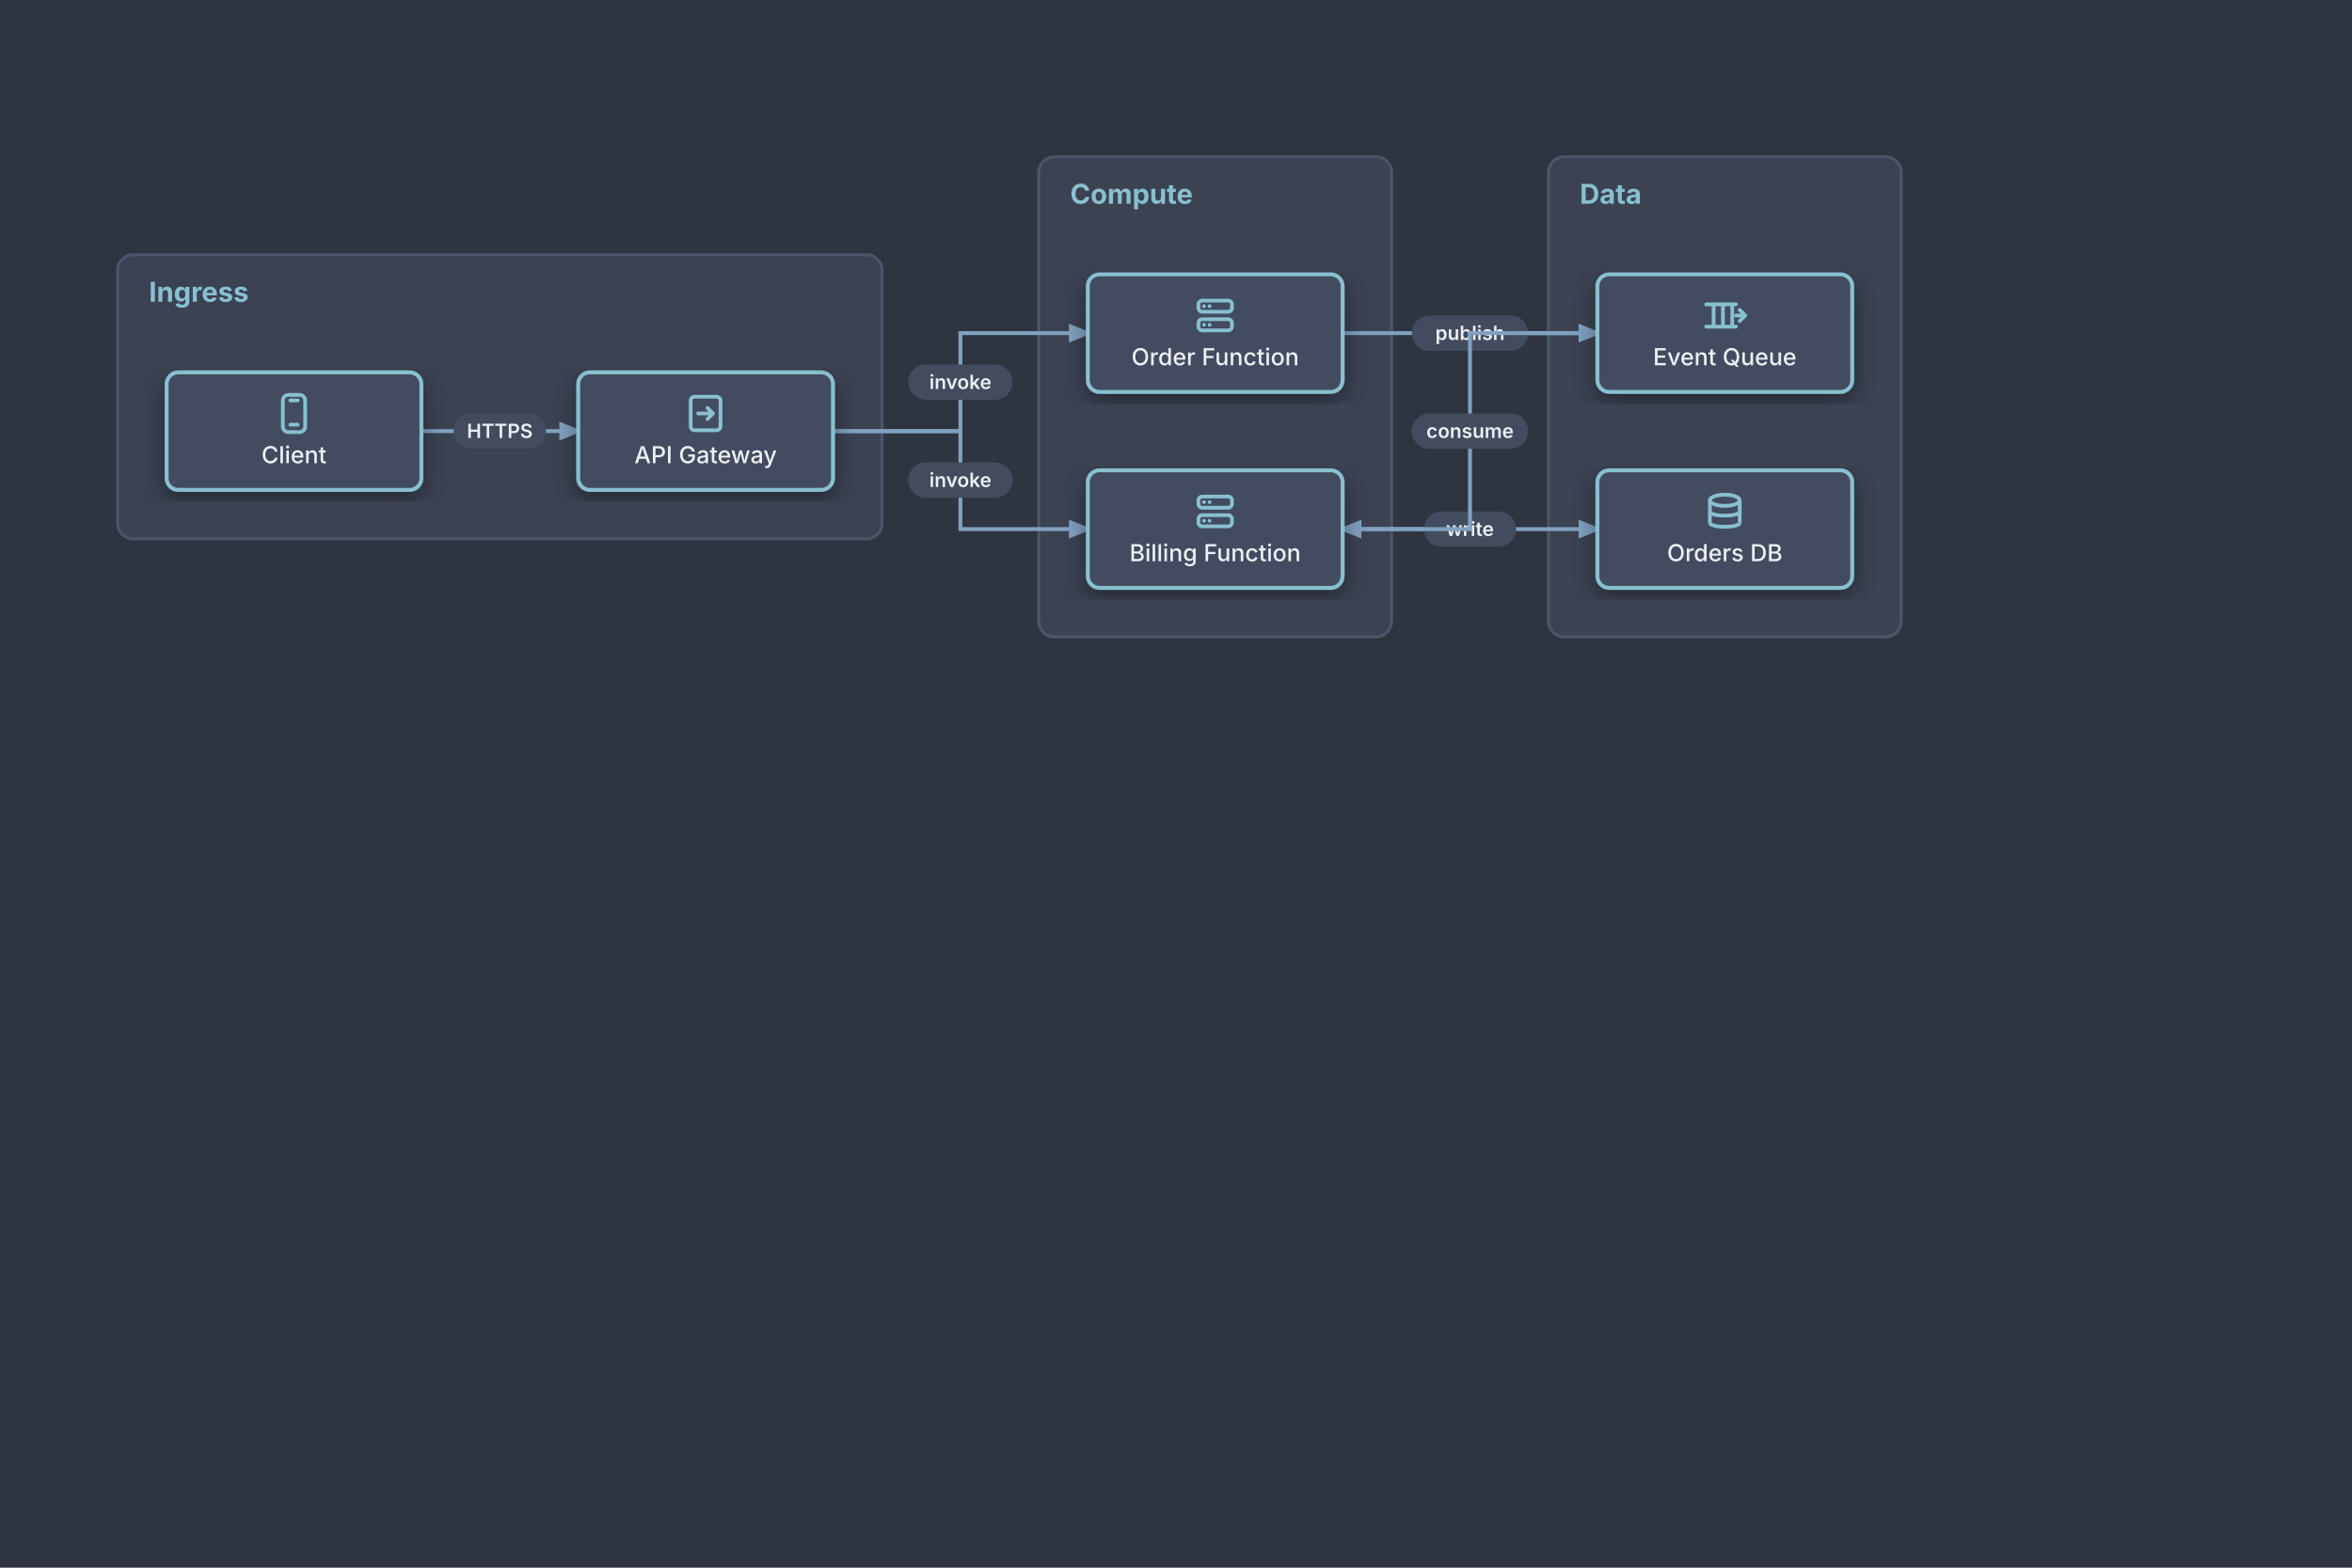
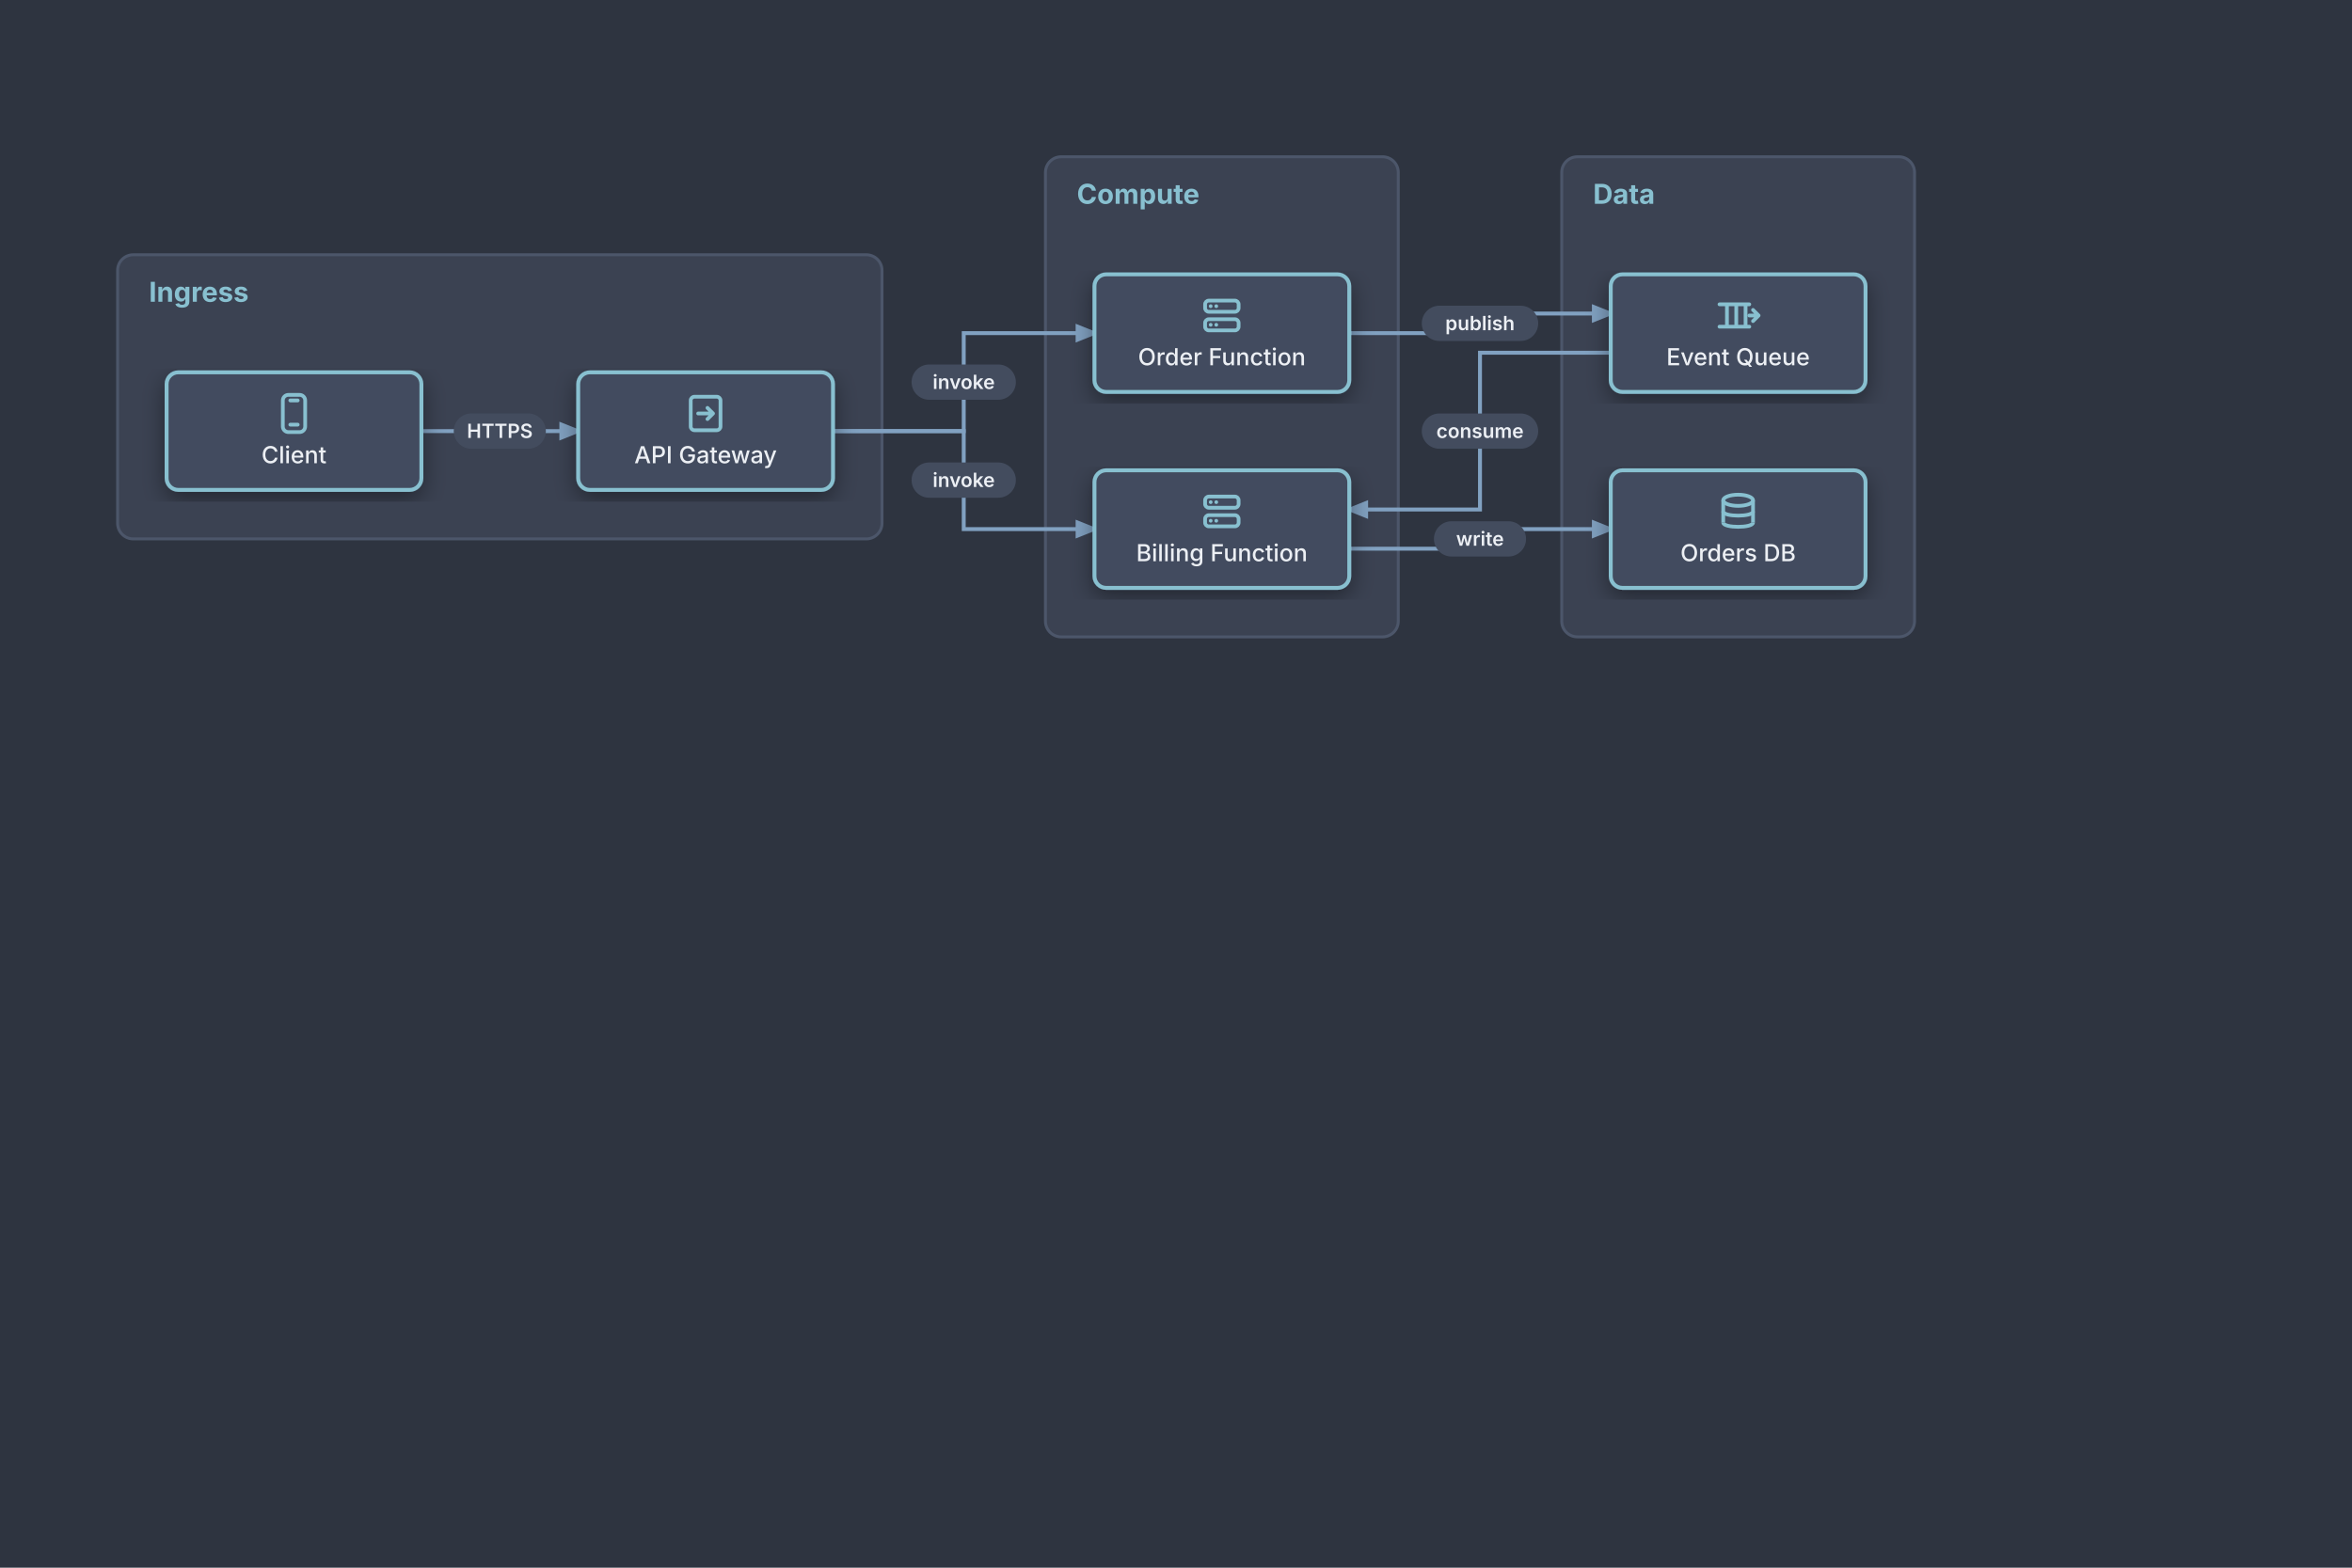
<svg xmlns="http://www.w3.org/2000/svg" viewBox="0 0 1200 800" width="1200" height="800">
  <defs>
    <marker id="arrow" viewBox="0 0 10 10" refX="8" refY="5" markerWidth="6" markerHeight="6" orient="auto-start-reverse">
      <path d="M 0 1 L 10 5 L 0 9 z" fill="#88C0D0" />
    </marker>
    <marker id="arrow-tail" viewBox="0 0 10 10" refX="2" refY="5" markerWidth="6" markerHeight="6" orient="auto">
      <path d="M 10 1 L 0 5 L 10 9 z" fill="#88C0D0" />
    </marker>
    <marker id="arrow-81A1C1" viewBox="0 0 10 10" refX="8" refY="5" markerWidth="6" markerHeight="6" orient="auto-start-reverse">
      <path d="M 0 1 L 10 5 L 0 9 z" fill="#81A1C1" />
    </marker>
    <marker id="arrow-81A1C1-tail" viewBox="0 0 10 10" refX="2" refY="5" markerWidth="6" markerHeight="6" orient="auto">
      <path d="M 10 1 L 0 5 L 10 9 z" fill="#81A1C1" />
    </marker>
    <filter id="shadow" x="-10%" y="-10%" width="120%" height="120%">
      <feDropShadow dx="0" dy="4" stdDeviation="6" flood-color="#000000" flood-opacity="0.4" />
    </filter>
  </defs>
  <rect width="100%" height="100%" fill="#2E3440" />
  <g id="group_1">
    <rect x="60.0" y="130.0" width="390.0" height="145.0" rx="8" fill="#3B4252" stroke="#4C566A" stroke-width="1.5" />
    <text x="76.0" y="154.0" fill="#88C0D0" font-family="Inter, -apple-system, BlinkMacSystemFont, 'Segoe UI', Roboto, sans-serif" font-size="14" font-weight="bold">Ingress</text>
  </g>
  <g id="group_4">
-     <rect x="530.0" y="80.0" width="180.0" height="245.0" rx="8" fill="#3B4252" stroke="#4C566A" stroke-width="1.5" />
-     <text x="546.0" y="104.0" fill="#88C0D0" font-family="Inter, -apple-system, BlinkMacSystemFont, 'Segoe UI', Roboto, sans-serif" font-size="14" font-weight="bold">Compute</text>
+     <rect x="533.4" y="80.0" width="180.0" height="245.0" rx="8" fill="#3B4252" stroke="#4C566A" stroke-width="1.5" />
+     <text x="549.4" y="104.0" fill="#88C0D0" font-family="Inter, -apple-system, BlinkMacSystemFont, 'Segoe UI', Roboto, sans-serif" font-size="14" font-weight="bold">Compute</text>
  </g>
  <g id="group_7">
-     <rect x="790.0" y="80.0" width="180.0" height="245.0" rx="8" fill="#3B4252" stroke="#4C566A" stroke-width="1.5" />
-     <text x="806.0" y="104.0" fill="#88C0D0" font-family="Inter, -apple-system, BlinkMacSystemFont, 'Segoe UI', Roboto, sans-serif" font-size="14" font-weight="bold">Data</text>
+     <rect x="796.8" y="80.0" width="180.0" height="245.0" rx="8" fill="#3B4252" stroke="#4C566A" stroke-width="1.5" />
+     <text x="812.8" y="104.0" fill="#88C0D0" font-family="Inter, -apple-system, BlinkMacSystemFont, 'Segoe UI', Roboto, sans-serif" font-size="14" font-weight="bold">Data</text>
  </g>
  <path d="M 215.0 220.0 L 295.0 220.0" fill="none" stroke="#81A1C1" stroke-width="2" marker-end="url(#arrow-81A1C1)" />
  <g class="badge">
    <rect x="231.5" y="211.0" width="47.0" height="18.0" rx="9.0" fill="#434C5E" />
    <text x="255.0" y="223.5" fill="#ECEFF4" font-size="10.0" font-family="Inter, -apple-system, BlinkMacSystemFont, 'Segoe UI', Roboto, sans-serif" font-weight="600" text-anchor="middle">HTTPS</text>
  </g>
-   <path d="M 425.0 220.0 L 490.0 220.0 L 490.0 170.0 L 555.0 170.0" fill="none" stroke="#81A1C1" stroke-width="2" marker-end="url(#arrow-81A1C1)" />
+   <path d="M 425.0 220.0 L 491.7 220.0 L 491.7 170.0 L 558.4 170.0" fill="none" stroke="#81A1C1" stroke-width="2" marker-end="url(#arrow-81A1C1)" />
  <g class="badge">
-     <rect x="463.4" y="186.0" width="53.2" height="18.0" rx="9.0" fill="#434C5E" />
-     <text x="490.0" y="198.5" fill="#ECEFF4" font-size="10.0" font-family="Inter, -apple-system, BlinkMacSystemFont, 'Segoe UI', Roboto, sans-serif" font-weight="600" text-anchor="middle">invoke</text>
+     <rect x="465.1" y="186.0" width="53.2" height="18.0" rx="9.0" fill="#434C5E" />
+     <text x="491.7" y="198.5" fill="#ECEFF4" font-size="10.0" font-family="Inter, -apple-system, BlinkMacSystemFont, 'Segoe UI', Roboto, sans-serif" font-weight="600" text-anchor="middle">invoke</text>
  </g>
-   <path d="M 425.0 220.0 L 490.0 220.0 L 490.0 270.0 L 555.0 270.0" fill="none" stroke="#81A1C1" stroke-width="2" marker-end="url(#arrow-81A1C1)" />
+   <path d="M 425.0 220.0 L 491.7 220.0 L 491.7 270.0 L 558.4 270.0" fill="none" stroke="#81A1C1" stroke-width="2" marker-end="url(#arrow-81A1C1)" />
  <g class="badge">
-     <rect x="463.4" y="236.0" width="53.2" height="18.0" rx="9.0" fill="#434C5E" />
-     <text x="490.0" y="248.5" fill="#ECEFF4" font-size="10.0" font-family="Inter, -apple-system, BlinkMacSystemFont, 'Segoe UI', Roboto, sans-serif" font-weight="600" text-anchor="middle">invoke</text>
+     <rect x="465.1" y="236.0" width="53.2" height="18.0" rx="9.0" fill="#434C5E" />
+     <text x="491.7" y="248.5" fill="#ECEFF4" font-size="10.0" font-family="Inter, -apple-system, BlinkMacSystemFont, 'Segoe UI', Roboto, sans-serif" font-weight="600" text-anchor="middle">invoke</text>
  </g>
-   <path d="M 685.0 170.0 L 815.0 170.0" fill="none" stroke="#81A1C1" stroke-width="2" marker-end="url(#arrow-81A1C1)" />
+   <path d="M 688.4 170.0 L 755.1 170.0 L 755.1 160.0 L 821.8 160.0" fill="none" stroke="#81A1C1" stroke-width="2" marker-end="url(#arrow-81A1C1)" />
  <g class="badge">
-     <rect x="720.3" y="161.0" width="59.4" height="18.0" rx="9.0" fill="#434C5E" />
-     <text x="750.0" y="173.5" fill="#ECEFF4" font-size="10.0" font-family="Inter, -apple-system, BlinkMacSystemFont, 'Segoe UI', Roboto, sans-serif" font-weight="600" text-anchor="middle">publish</text>
+     <rect x="725.4" y="156.0" width="59.4" height="18.0" rx="9.0" fill="#434C5E" />
+     <text x="755.1" y="168.5" fill="#ECEFF4" font-size="10.0" font-family="Inter, -apple-system, BlinkMacSystemFont, 'Segoe UI', Roboto, sans-serif" font-weight="600" text-anchor="middle">publish</text>
  </g>
-   <path d="M 685.0 270.0 L 815.0 270.0" fill="none" stroke="#81A1C1" stroke-width="2" marker-end="url(#arrow-81A1C1)" />
+   <path d="M 688.4 280.0 L 755.1 280.0 L 755.1 270.0 L 821.8 270.0" fill="none" stroke="#81A1C1" stroke-width="2" marker-end="url(#arrow-81A1C1)" />
  <g class="badge">
-     <rect x="726.5" y="261.0" width="47.0" height="18.0" rx="9.0" fill="#434C5E" />
-     <text x="750.0" y="273.5" fill="#ECEFF4" font-size="10.0" font-family="Inter, -apple-system, BlinkMacSystemFont, 'Segoe UI', Roboto, sans-serif" font-weight="600" text-anchor="middle">write</text>
+     <rect x="731.6" y="266.0" width="47.0" height="18.0" rx="9.0" fill="#434C5E" />
+     <text x="755.1" y="278.5" fill="#ECEFF4" font-size="10.0" font-family="Inter, -apple-system, BlinkMacSystemFont, 'Segoe UI', Roboto, sans-serif" font-weight="600" text-anchor="middle">write</text>
  </g>
-   <path d="M 815.0 170.0 L 750.0 170.0 L 750.0 270.0 L 685.0 270.0" fill="none" stroke="#81A1C1" stroke-width="2" marker-end="url(#arrow-81A1C1)" />
+   <path d="M 821.8 180.0 L 755.1 180.0 L 755.1 260.0 L 688.4 260.0" fill="none" stroke="#81A1C1" stroke-width="2" marker-end="url(#arrow-81A1C1)" />
  <g class="badge">
-     <rect x="720.3" y="211.0" width="59.4" height="18.0" rx="9.0" fill="#434C5E" />
-     <text x="750.0" y="223.5" fill="#ECEFF4" font-size="10.0" font-family="Inter, -apple-system, BlinkMacSystemFont, 'Segoe UI', Roboto, sans-serif" font-weight="600" text-anchor="middle">consume</text>
+     <rect x="725.4" y="211.0" width="59.4" height="18.0" rx="9.0" fill="#434C5E" />
+     <text x="755.1" y="223.5" fill="#ECEFF4" font-size="10.0" font-family="Inter, -apple-system, BlinkMacSystemFont, 'Segoe UI', Roboto, sans-serif" font-weight="600" text-anchor="middle">consume</text>
  </g>
  <g id="shape_2" filter="url(#shadow)">
    <rect x="85.0" y="190.0" width="130.0" height="60.0" rx="6.0" fill="#434C5E" stroke="#88C0D0" stroke-width="2.0" />
    <g class="icon icon-mobile" transform="translate(138.6, 199.6) scale(0.95)">
      <rect x="6" y="2" width="12" height="20" rx="3" fill="none" stroke="#88C0D0" stroke-width="2.0" />
      <line x1="10" y1="18" x2="14" y2="18" stroke="#88C0D0" stroke-width="2.0" stroke-linecap="round" />
      <line x1="10" y1="5" x2="14" y2="5" stroke="#88C0D0" stroke-width="2.0" stroke-linecap="round" />
    </g>
    <text x="150.0" y="236.4" text-anchor="middle" fill="#ECEFF4" font-family="Inter, -apple-system, BlinkMacSystemFont, 'Segoe UI', Roboto, sans-serif" font-size="12" font-weight="500">Client</text>
  </g>
  <g id="shape_3" filter="url(#shadow)">
    <rect x="295.0" y="190.0" width="130.0" height="60.0" rx="6.0" fill="#434C5E" stroke="#88C0D0" stroke-width="2.0" />
    <g class="icon icon-api_gateway" transform="translate(348.6, 199.6) scale(0.95)">
      <rect x="4" y="3" width="16" height="18" rx="2" fill="none" stroke="#88C0D0" stroke-width="2.0" />
      <path d="M 8 12 H 16 M 13 9 L 16 12 L 13 15" fill="none" stroke="#88C0D0" stroke-width="2.0" stroke-linecap="round" stroke-linejoin="round" />
    </g>
    <text x="360.0" y="236.4" text-anchor="middle" fill="#ECEFF4" font-family="Inter, -apple-system, BlinkMacSystemFont, 'Segoe UI', Roboto, sans-serif" font-size="12" font-weight="500">API Gateway</text>
  </g>
  <g id="shape_5" filter="url(#shadow)">
-     <rect x="555.0" y="140.0" width="130.0" height="60.0" rx="6.0" fill="#434C5E" stroke="#88C0D0" stroke-width="2.0" />
-     <g class="icon icon-server" transform="translate(608.6, 149.6) scale(0.95)">
+     <rect x="558.4" y="140.0" width="130.0" height="60.0" rx="6.0" fill="#434C5E" stroke="#88C0D0" stroke-width="2.0" />
+     <g class="icon icon-server" transform="translate(612.0, 149.6) scale(0.95)">
      <rect x="3" y="4" width="18" height="6" rx="2" fill="none" stroke="#88C0D0" stroke-width="2.0" />
      <rect x="3" y="14" width="18" height="6" rx="2" fill="none" stroke="#88C0D0" stroke-width="2.0" />
      <circle cx="6" cy="7" r="1" fill="#88C0D0" />
      <circle cx="9" cy="7" r="1" fill="#88C0D0" />
      <circle cx="6" cy="17" r="1" fill="#88C0D0" />
      <circle cx="9" cy="17" r="1" fill="#88C0D0" />
    </g>
-     <text x="620.0" y="186.4" text-anchor="middle" fill="#ECEFF4" font-family="Inter, -apple-system, BlinkMacSystemFont, 'Segoe UI', Roboto, sans-serif" font-size="12" font-weight="500">Order Function</text>
+     <text x="623.4" y="186.4" text-anchor="middle" fill="#ECEFF4" font-family="Inter, -apple-system, BlinkMacSystemFont, 'Segoe UI', Roboto, sans-serif" font-size="12" font-weight="500">Order Function</text>
  </g>
  <g id="shape_6" filter="url(#shadow)">
-     <rect x="555.0" y="240.0" width="130.0" height="60.0" rx="6.0" fill="#434C5E" stroke="#88C0D0" stroke-width="2.0" />
-     <g class="icon icon-server" transform="translate(608.6, 249.6) scale(0.95)">
+     <rect x="558.4" y="240.0" width="130.0" height="60.0" rx="6.0" fill="#434C5E" stroke="#88C0D0" stroke-width="2.0" />
+     <g class="icon icon-server" transform="translate(612.0, 249.6) scale(0.95)">
      <rect x="3" y="4" width="18" height="6" rx="2" fill="none" stroke="#88C0D0" stroke-width="2.0" />
      <rect x="3" y="14" width="18" height="6" rx="2" fill="none" stroke="#88C0D0" stroke-width="2.0" />
      <circle cx="6" cy="7" r="1" fill="#88C0D0" />
      <circle cx="9" cy="7" r="1" fill="#88C0D0" />
      <circle cx="6" cy="17" r="1" fill="#88C0D0" />
      <circle cx="9" cy="17" r="1" fill="#88C0D0" />
    </g>
-     <text x="620.0" y="286.4" text-anchor="middle" fill="#ECEFF4" font-family="Inter, -apple-system, BlinkMacSystemFont, 'Segoe UI', Roboto, sans-serif" font-size="12" font-weight="500">Billing Function</text>
+     <text x="623.4" y="286.4" text-anchor="middle" fill="#ECEFF4" font-family="Inter, -apple-system, BlinkMacSystemFont, 'Segoe UI', Roboto, sans-serif" font-size="12" font-weight="500">Billing Function</text>
  </g>
  <g id="shape_8" filter="url(#shadow)">
-     <rect x="815.0" y="140.0" width="130.0" height="60.0" rx="6.0" fill="#434C5E" stroke="#88C0D0" stroke-width="2.0" />
-     <g class="icon icon-queue" transform="translate(868.6, 149.6) scale(0.95)">
+     <rect x="821.8" y="140.0" width="130.0" height="60.0" rx="6.0" fill="#434C5E" stroke="#88C0D0" stroke-width="2.0" />
+     <g class="icon icon-queue" transform="translate(875.4, 149.6) scale(0.95)">
      <line x1="2" y1="6" x2="18" y2="6" stroke="#88C0D0" stroke-width="2.0" stroke-linecap="round" />
      <line x1="2" y1="18" x2="18" y2="18" stroke="#88C0D0" stroke-width="2.0" stroke-linecap="round" />
      <line x1="6" y1="6" x2="6" y2="18" stroke="#88C0D0" stroke-width="2.0" />
      <line x1="11" y1="6" x2="11" y2="18" stroke="#88C0D0" stroke-width="2.0" />
      <line x1="16" y1="6" x2="16" y2="18" stroke="#88C0D0" stroke-width="2.0" />
      <path d="M 18 12 H 22 M 20 9 L 23 12 L 20 15" fill="none" stroke="#88C0D0" stroke-width="2.0" stroke-linecap="round" stroke-linejoin="round" />
    </g>
-     <text x="880.0" y="186.4" text-anchor="middle" fill="#ECEFF4" font-family="Inter, -apple-system, BlinkMacSystemFont, 'Segoe UI', Roboto, sans-serif" font-size="12" font-weight="500">Event Queue</text>
+     <text x="886.8" y="186.4" text-anchor="middle" fill="#ECEFF4" font-family="Inter, -apple-system, BlinkMacSystemFont, 'Segoe UI', Roboto, sans-serif" font-size="12" font-weight="500">Event Queue</text>
  </g>
  <g id="shape_9" filter="url(#shadow)">
-     <rect x="815.0" y="240.0" width="130.0" height="60.0" rx="6.0" fill="#434C5E" stroke="#88C0D0" stroke-width="2.0" />
-     <g class="icon icon-database" transform="translate(868.6, 249.6) scale(0.95)">
+     <rect x="821.8" y="240.0" width="130.0" height="60.0" rx="6.0" fill="#434C5E" stroke="#88C0D0" stroke-width="2.0" />
+     <g class="icon icon-database" transform="translate(875.4, 249.6) scale(0.95)">
      <ellipse cx="12" cy="6" rx="8" ry="3" fill="none" stroke="#88C0D0" stroke-width="2.0" />
      <path d="M 4 12 C 4 15 20 15 20 12" fill="none" stroke="#88C0D0" stroke-width="2.0" />
      <path d="M 4 18 C 4 21 20 21 20 18" fill="none" stroke="#88C0D0" stroke-width="2.0" />
      <line x1="4" y1="6" x2="4" y2="18" stroke="#88C0D0" stroke-width="2.0" />
      <line x1="20" y1="6" x2="20" y2="18" stroke="#88C0D0" stroke-width="2.0" />
    </g>
-     <text x="880.0" y="286.4" text-anchor="middle" fill="#ECEFF4" font-family="Inter, -apple-system, BlinkMacSystemFont, 'Segoe UI', Roboto, sans-serif" font-size="12" font-weight="500">Orders DB</text>
+     <text x="886.8" y="286.4" text-anchor="middle" fill="#ECEFF4" font-family="Inter, -apple-system, BlinkMacSystemFont, 'Segoe UI', Roboto, sans-serif" font-size="12" font-weight="500">Orders DB</text>
  </g>
</svg>
